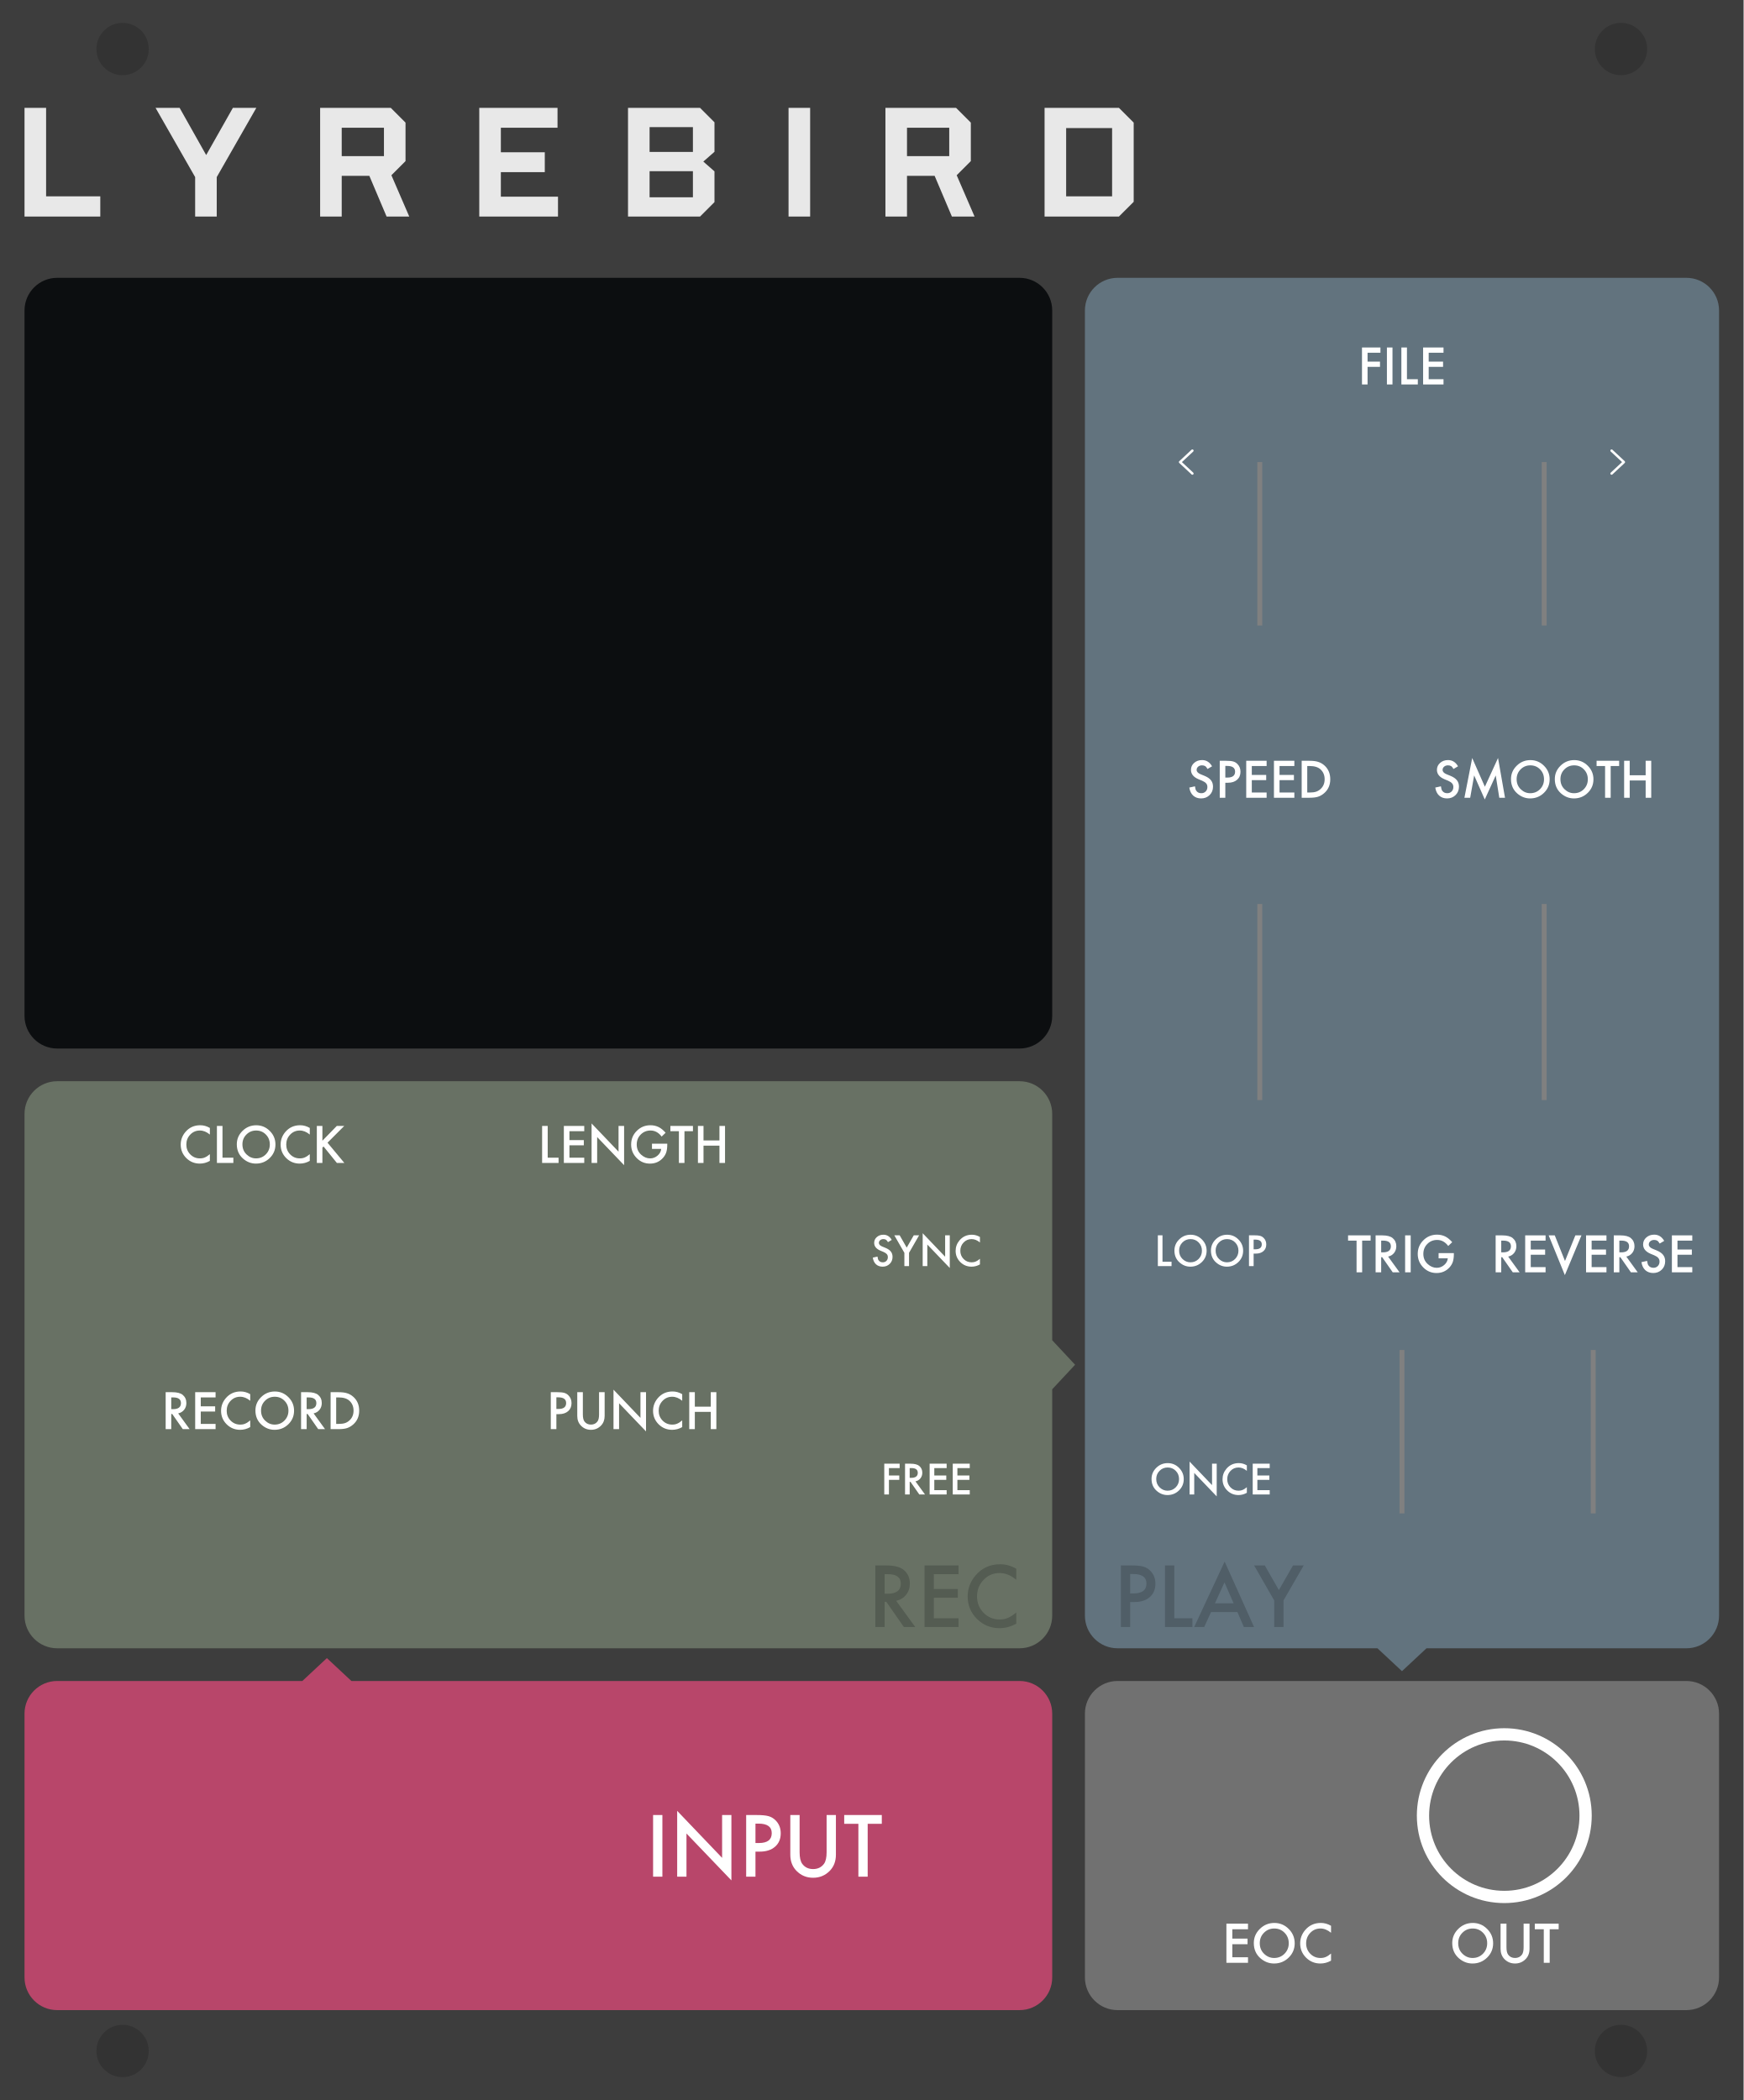
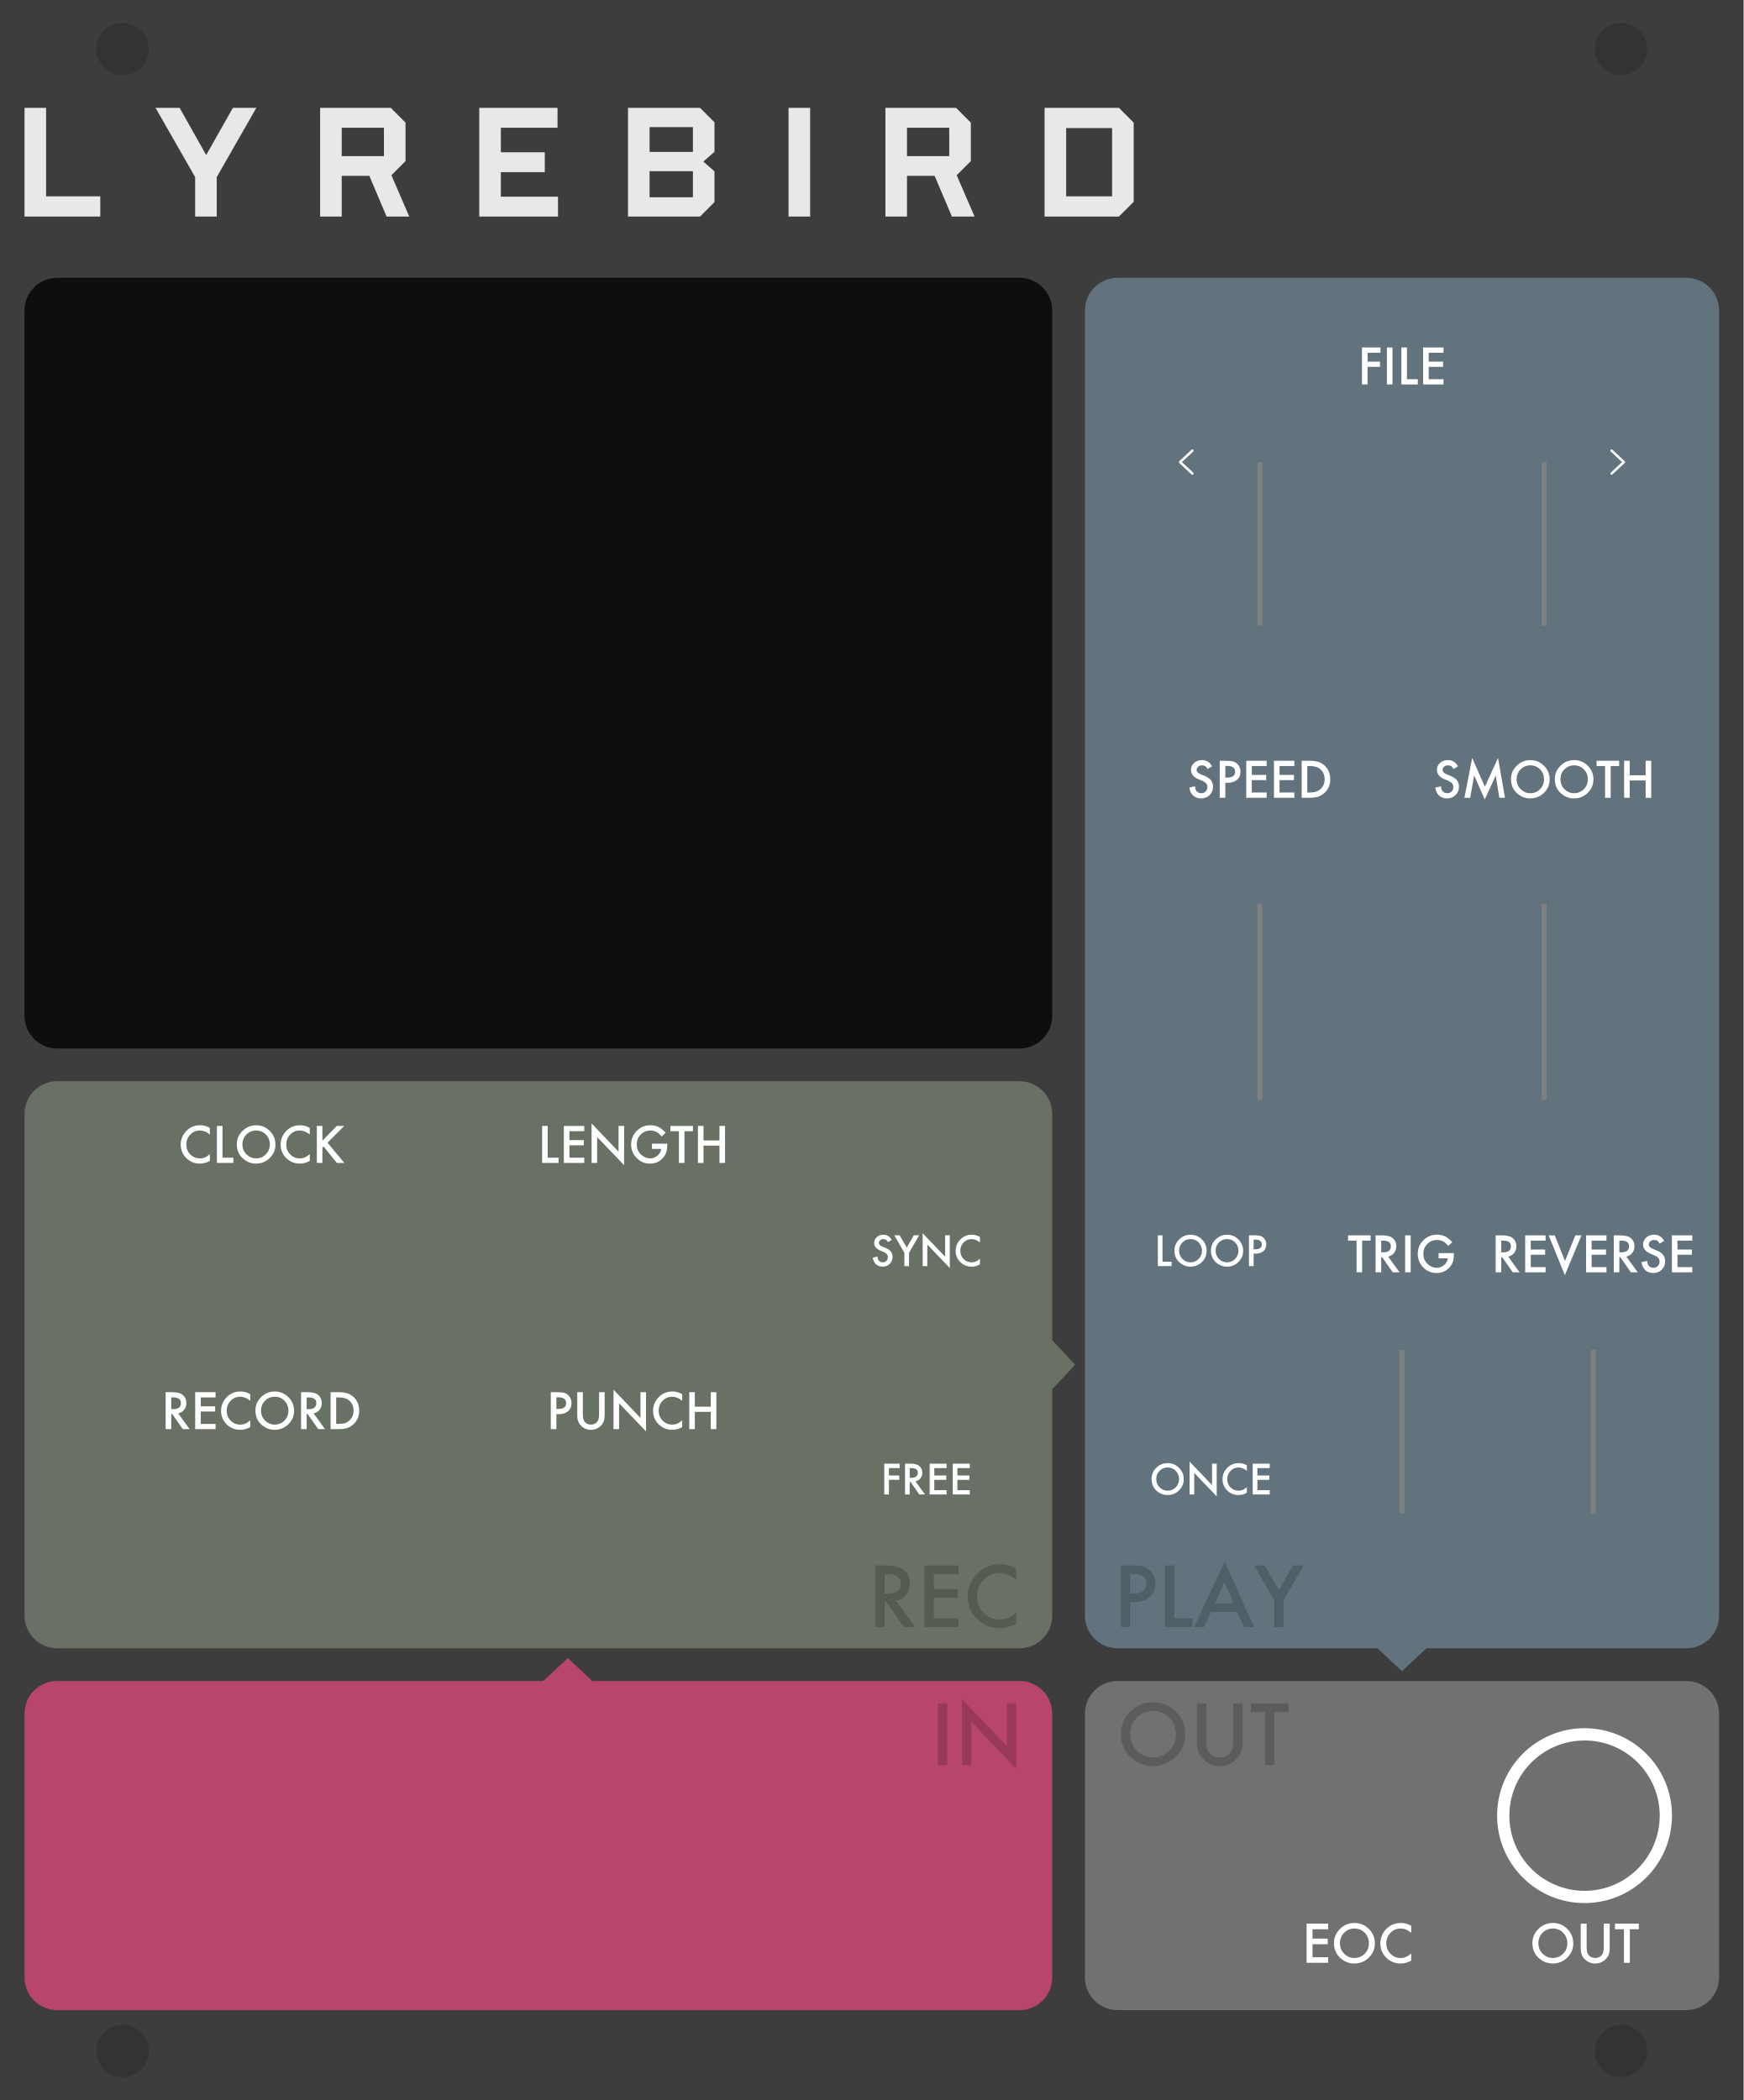
<svg xmlns="http://www.w3.org/2000/svg" version="1.1" width="106.68mm" height="128.5mm" viewBox="0 0 106.68 128.5">
  <g id="panel">
    <rect x="0" y="0" width="106.68" height="128.5" fill="#3d3d3d" />
    <rect class="zone" x="1.50" y="17.00" width="62.88" height="47.16" rx="2.00" fill="#0c0e10" fill-opacity="1.0" />
    <path class="zone" d="M3.5,66.16 H62.38 A2,2 0 0 1 64.38,68.16 V82.01 L65.78,83.51 L64.38,85.01 V98.86 A2,2 0 0 1 62.38,100.86 H3.5 A2,2 0 0 1 1.5,98.86 V68.16 A2,2 0 0 1 3.5,66.16 Z" fill="#8a9a83" fill-opacity="0.55" />
-     <path class="zone" d="M3.5,102.86 H18.5 L20,101.46 L21.5,102.86 H62.38 A2,2 0 0 1 64.38,104.86 V121 A2,2 0 0 1 62.38,123 H3.5 A2,2 0 0 1 1.5,121 V104.86 A2,2 0 0 1 3.5,102.86 Z" fill="#b8466a" fill-opacity="1.0" />
+     <path class="zone" d="M3.5,102.86 H33.24 L34.74,101.46 L36.24,102.86 H62.38 A2,2 0 0 1 64.38,104.86 V121 A2,2 0 0 1 62.38,123 H3.5 A2,2 0 0 1 1.5,121 V104.86 A2,2 0 0 1 3.5,102.86 Z" fill="#b8466a" fill-opacity="1.0" />
    <path class="zone" d="M68.38,17 H103.18 A2,2 0 0 1 105.18,19 V98.86 A2,2 0 0 1 103.18,100.86 H87.28 L85.78,102.26 L84.28,100.86 H68.38 A2,2 0 0 1 66.38,98.86 V19 A2,2 0 0 1 68.38,17 Z" fill="#7f9fb3" fill-opacity="0.55" />
    <rect class="zone" x="66.38" y="102.86" width="38.80" height="20.14" rx="2.00" fill="#9a9a9a" fill-opacity="0.55" />
-     <rect class="zone" x="86.69" y="105.75" width="10.70" height="10.70" rx="5.35" fill="#ffffff" fill-opacity="1.0" />
-     <rect class="zone" x="87.44" y="106.50" width="9.20" height="9.20" rx="4.60" fill="#707070" fill-opacity="1.0" />
+     <rect class="zone" x="91.60" y="105.75" width="10.70" height="10.70" rx="5.35" fill="#ffffff" fill-opacity="1.0" />
+     <rect class="zone" x="92.35" y="106.50" width="9.20" height="9.20" rx="4.60" fill="#707070" fill-opacity="1.0" />
    <circle cx="7.5" cy="3.0" r="1.6" fill="#333333" />
    <circle cx="99.18" cy="3.0" r="1.6" fill="#333333" />
    <circle cx="7.5" cy="125.5" r="1.6" fill="#333333" />
    <circle cx="99.18" cy="125.5" r="1.6" fill="#333333" />
    <rect x="76.93" y="28.275" width="0.3" height="10.0" fill="#808080" />
    <rect x="94.33" y="28.275" width="0.3" height="10.0" fill="#808080" />
    <rect x="76.93" y="55.315" width="0.3" height="12.0" fill="#808080" />
    <rect x="94.33" y="55.315" width="0.3" height="12.0" fill="#808080" />
    <rect x="85.63" y="82.605" width="0.3" height="10.0" fill="#808080" />
    <rect x="97.33" y="82.605" width="0.3" height="10.0" fill="#808080" />
    <path fill="#e8e8e8" d="M1.5 13.25H6.136V12.015H2.821V6.6H1.5Z M11.94 13.25H13.261V10.837L15.683 6.6H14.249L12.615 9.488L10.99 6.6H9.518L11.94 10.837Z M19.587 13.25H20.908V10.761H22.599L23.653 13.25H25.04L23.948 10.723L24.812 9.858V7.503L23.91 6.6H19.587ZM20.908 9.555V7.816H23.492V9.555Z M29.324 13.25H34.141V12.034H30.645V10.533H33.333V9.317H30.645V7.816H34.112V6.6H29.324Z M38.425 13.25H42.833L43.716 12.367V10.486L43.032 9.887L43.716 9.288V7.484L42.833 6.6H38.425ZM39.745 12.072V10.476H42.396V12.072ZM39.745 9.298V7.778H42.396V9.298Z M48.247 13.25H49.568V6.6H48.247Z M54.175 13.25H55.495V10.761H57.186L58.241 13.25H59.628L58.535 10.723L59.4 9.858V7.503L58.497 6.6H54.175ZM55.495 9.555V7.816H58.079V9.555Z M63.912 13.25H68.462L69.365 12.348V7.503L68.462 6.6H63.912ZM65.232 12.015V7.835H68.044V12.015Z" />
    <path fill="#ffffff" d="M12.841 69.02V69.424Q12.545 69.177 12.229 69.177Q11.88 69.177 11.641 69.427Q11.401 69.676 11.401 70.036Q11.401 70.392 11.641 70.637Q11.882 70.882 12.23 70.882Q12.41 70.882 12.536 70.823Q12.607 70.794 12.682 70.744Q12.758 70.694 12.841 70.624V71.035Q12.548 71.201 12.226 71.201Q11.741 71.201 11.398 70.863Q11.057 70.521 11.057 70.039Q11.057 69.607 11.343 69.269Q11.694 68.854 12.252 68.854Q12.557 68.854 12.841 69.02Z M13.613 68.898V70.839H14.278V71.16H13.272V68.898Z M14.489 70.019Q14.489 69.541 14.839 69.199Q15.188 68.856 15.677 68.856Q16.16 68.856 16.506 69.202Q16.853 69.547 16.853 70.032Q16.853 70.52 16.505 70.86Q16.155 71.201 15.659 71.201Q15.221 71.201 14.873 70.898Q14.489 70.562 14.489 70.019ZM14.833 70.023Q14.833 70.398 15.085 70.64Q15.336 70.882 15.664 70.882Q16.02 70.882 16.264 70.636Q16.509 70.387 16.509 70.029Q16.509 69.667 16.267 69.423Q16.027 69.177 15.673 69.177Q15.32 69.177 15.076 69.423Q14.833 69.666 14.833 70.023Z M18.954 69.02V69.424Q18.658 69.177 18.342 69.177Q17.993 69.177 17.754 69.427Q17.514 69.676 17.514 70.036Q17.514 70.392 17.754 70.637Q17.994 70.882 18.343 70.882Q18.523 70.882 18.649 70.823Q18.719 70.794 18.795 70.744Q18.87 70.694 18.954 70.624V71.035Q18.661 71.201 18.339 71.201Q17.854 71.201 17.511 70.863Q17.17 70.521 17.17 70.039Q17.17 69.607 17.455 69.269Q17.807 68.854 18.365 68.854Q18.67 68.854 18.954 69.02Z M19.726 69.801 20.606 68.898H21.062L20.039 69.922L21.068 71.16H20.611L19.796 70.154L19.726 70.224V71.16H19.385V68.898H19.726Z" />
    <path fill="#ffffff" d="M33.511 68.898V70.839H34.176V71.16H33.169V68.898Z M35.747 69.219H34.841V69.763H35.721V70.083H34.841V70.839H35.747V71.16H34.499V68.898H35.747Z M36.196 71.16V68.744L37.845 70.47V68.898H38.186V71.298L36.537 69.577V71.16Z M39.891 69.982H40.826V70.057Q40.826 70.312 40.766 70.508Q40.707 70.69 40.568 70.848Q40.253 71.202 39.767 71.202Q39.292 71.202 38.954 70.86Q38.616 70.515 38.616 70.034Q38.616 69.541 38.96 69.199Q39.304 68.854 39.798 68.854Q40.063 68.854 40.293 68.963Q40.513 69.071 40.725 69.314L40.482 69.547Q40.203 69.177 39.804 69.177Q39.445 69.177 39.202 69.424Q38.958 69.667 38.958 70.034Q38.958 70.411 39.229 70.656Q39.483 70.883 39.779 70.883Q40.031 70.883 40.231 70.713Q40.432 70.542 40.455 70.303H39.891Z M41.879 69.219V71.16H41.538V69.219H41.018V68.898H42.398V69.219Z M43.044 69.783H44.019V68.898H44.361V71.16H44.019V70.104H43.044V71.16H42.703V68.898H43.044Z" />
    <path fill="#ffffff" d="M10.902 86.486 11.603 87.45H11.185L10.539 86.524H10.478V87.45H10.136V85.188H10.536Q10.984 85.188 11.184 85.357Q11.403 85.544 11.403 85.852Q11.403 86.092 11.266 86.265Q11.128 86.438 10.902 86.486ZM10.478 86.227H10.586Q11.071 86.227 11.071 85.856Q11.071 85.509 10.599 85.509H10.478Z M13.19 85.509H12.284V86.053H13.164V86.373H12.284V87.129H13.19V87.45H11.942V85.188H13.19Z M15.31 85.31V85.714Q15.014 85.467 14.698 85.467Q14.349 85.467 14.11 85.717Q13.87 85.966 13.87 86.326Q13.87 86.682 14.11 86.927Q14.351 87.172 14.699 87.172Q14.879 87.172 15.005 87.113Q15.076 87.084 15.151 87.034Q15.227 86.984 15.31 86.914V87.325Q15.017 87.491 14.695 87.491Q14.21 87.491 13.867 87.153Q13.526 86.811 13.526 86.329Q13.526 85.897 13.812 85.559Q14.163 85.144 14.721 85.144Q15.026 85.144 15.31 85.31Z M15.628 86.309Q15.628 85.831 15.978 85.489Q16.327 85.146 16.816 85.146Q17.299 85.146 17.645 85.492Q17.992 85.837 17.992 86.322Q17.992 86.81 17.644 87.15Q17.293 87.491 16.798 87.491Q16.36 87.491 16.012 87.188Q15.628 86.852 15.628 86.309ZM15.972 86.313Q15.972 86.688 16.224 86.93Q16.475 87.172 16.803 87.172Q17.159 87.172 17.403 86.926Q17.648 86.677 17.648 86.319Q17.648 85.957 17.406 85.713Q17.166 85.467 16.812 85.467Q16.458 85.467 16.215 85.713Q15.972 85.956 15.972 86.313Z M19.188 86.486 19.888 87.45H19.47L18.824 86.524H18.763V87.45H18.421V85.188H18.821Q19.27 85.188 19.469 85.357Q19.688 85.544 19.688 85.852Q19.688 86.092 19.551 86.265Q19.413 86.438 19.188 86.486ZM18.763 86.227H18.871Q19.356 86.227 19.356 85.856Q19.356 85.509 18.884 85.509H18.763Z M20.228 87.45V85.188H20.702Q21.043 85.188 21.241 85.256Q21.454 85.322 21.626 85.48Q21.977 85.799 21.977 86.319Q21.977 86.841 21.612 87.163Q21.429 87.324 21.228 87.387Q21.041 87.45 20.696 87.45ZM20.569 87.129H20.723Q20.953 87.129 21.105 87.081Q21.257 87.03 21.38 86.918Q21.632 86.688 21.632 86.319Q21.632 85.947 21.383 85.716Q21.159 85.509 20.723 85.509H20.569Z" />
    <path fill="#ffffff" d="M34.042 86.532V87.45H33.7V85.188H34.087Q34.371 85.188 34.516 85.228Q34.663 85.267 34.774 85.377Q34.969 85.568 34.969 85.858Q34.969 86.168 34.761 86.35Q34.553 86.532 34.2 86.532ZM34.042 86.215H34.169Q34.639 86.215 34.639 85.853Q34.639 85.503 34.154 85.503H34.042Z M35.662 85.188V86.551Q35.662 86.842 35.757 86.977Q35.899 87.172 36.157 87.172Q36.416 87.172 36.558 86.977Q36.653 86.846 36.653 86.551V85.188H36.995V86.644Q36.995 87.002 36.772 87.233Q36.522 87.491 36.157 87.491Q35.792 87.491 35.543 87.233Q35.32 87.002 35.32 86.644V85.188Z M37.537 87.45V85.034L39.186 86.76V85.188H39.527V87.588L37.878 85.867V87.45Z M41.741 85.31V85.714Q41.445 85.467 41.129 85.467Q40.78 85.467 40.541 85.717Q40.301 85.966 40.301 86.326Q40.301 86.682 40.541 86.927Q40.781 87.172 41.13 87.172Q41.31 87.172 41.436 87.113Q41.506 87.084 41.582 87.034Q41.657 86.984 41.741 86.914V87.325Q41.448 87.491 41.126 87.491Q40.641 87.491 40.298 87.153Q39.957 86.811 39.957 86.329Q39.957 85.897 40.242 85.559Q40.594 85.144 41.152 85.144Q41.457 85.144 41.741 85.31Z M42.513 86.073H43.488V85.188H43.83V87.45H43.488V86.394H42.513V87.45H42.171V85.188H42.513Z" />
    <path fill="#ffffff" d="M54.561 75.87 54.331 76.007Q54.266 75.894 54.207 75.86Q54.146 75.821 54.05 75.821Q53.932 75.821 53.853 75.888Q53.775 75.954 53.775 76.054Q53.775 76.192 53.98 76.276L54.168 76.353Q54.398 76.446 54.504 76.58Q54.61 76.714 54.61 76.908Q54.61 77.168 54.437 77.337Q54.262 77.508 54.004 77.508Q53.758 77.508 53.598 77.363Q53.441 77.218 53.402 76.954L53.69 76.891Q53.709 77.057 53.758 77.12Q53.846 77.242 54.015 77.242Q54.148 77.242 54.236 77.153Q54.323 77.064 54.323 76.927Q54.323 76.872 54.308 76.826Q54.293 76.781 54.261 76.742Q54.228 76.704 54.177 76.67Q54.126 76.637 54.055 76.606L53.873 76.53Q53.486 76.367 53.486 76.052Q53.486 75.839 53.648 75.697Q53.811 75.553 54.052 75.553Q54.378 75.553 54.561 75.87Z M55.334 76.66 54.719 75.589H55.046L55.477 76.342L55.909 75.589H56.236L55.619 76.66V77.474H55.334Z M56.454 77.474V75.461L57.828 76.899V75.589H58.112V77.589L56.738 76.154V77.474Z M59.957 75.691V76.027Q59.71 75.821 59.447 75.821Q59.156 75.821 58.957 76.03Q58.757 76.237 58.757 76.538Q58.757 76.834 58.957 77.038Q59.157 77.242 59.448 77.242Q59.598 77.242 59.703 77.193Q59.762 77.169 59.825 77.127Q59.887 77.086 59.957 77.027V77.37Q59.713 77.508 59.444 77.508Q59.04 77.508 58.755 77.226Q58.47 76.942 58.47 76.54Q58.47 76.18 58.708 75.898Q59.001 75.553 59.466 75.553Q59.72 75.553 59.957 75.691Z" />
    <path fill="#ffffff" d="M55.045 89.832H54.389V90.284H55.022V90.552H54.389V91.449H54.104V89.564H55.045Z M56.013 90.646 56.597 91.449H56.249L55.711 90.678H55.659V91.449H55.375V89.564H55.708Q56.082 89.564 56.248 89.705Q56.431 89.861 56.431 90.117Q56.431 90.317 56.316 90.461Q56.201 90.605 56.013 90.646ZM55.659 90.43H55.75Q56.154 90.43 56.154 90.121Q56.154 89.832 55.761 89.832H55.659Z M57.92 89.832H57.165V90.284H57.898V90.552H57.165V91.182H57.92V91.449H56.88V89.564H57.92Z M59.334 89.832H58.578V90.284H59.312V90.552H58.578V91.182H59.334V91.449H58.294V89.564H59.334Z" />
    <path fill="#545c52" d="M54.834 97.954 56.001 99.56H55.305L54.229 98.017H54.126V99.56H53.557V95.79H54.224Q54.971 95.79 55.303 96.071Q55.669 96.384 55.669 96.896Q55.669 97.297 55.44 97.585Q55.21 97.873 54.834 97.954ZM54.126 97.521H54.307Q55.115 97.521 55.115 96.904Q55.115 96.325 54.329 96.325H54.126Z M58.648 96.325H57.136V97.231H58.604V97.766H57.136V99.025H58.648V99.56H56.568V95.79H58.648Z M62.18 95.993V96.667Q61.687 96.254 61.16 96.254Q60.579 96.254 60.181 96.672Q59.78 97.087 59.78 97.687Q59.78 98.281 60.181 98.688Q60.581 99.096 61.162 99.096Q61.463 99.096 61.672 98.998Q61.79 98.95 61.915 98.867Q62.041 98.784 62.18 98.666V99.352Q61.692 99.628 61.155 99.628Q60.347 99.628 59.776 99.064Q59.207 98.496 59.207 97.692Q59.207 96.972 59.683 96.408Q60.269 95.717 61.199 95.717Q61.707 95.717 62.18 95.993Z" />
-     <path fill="#ffffff" d="M40.528 111.063V114.833H39.959V111.063Z M41.433 114.833V110.807L44.182 113.683V111.063H44.751V115.062L42.002 112.194V114.833Z M46.223 113.302V114.833H45.654V111.063H46.299Q46.773 111.063 47.014 111.129Q47.258 111.195 47.444 111.378Q47.769 111.696 47.769 112.179Q47.769 112.697 47.422 113Q47.075 113.302 46.487 113.302ZM46.223 112.775H46.436Q47.219 112.775 47.219 112.172Q47.219 111.588 46.411 111.588H46.223Z M48.924 111.063V113.334Q48.924 113.82 49.082 114.044Q49.319 114.369 49.749 114.369Q50.181 114.369 50.418 114.044Q50.576 113.827 50.576 113.334V111.063H51.145V113.49Q51.145 114.086 50.774 114.472Q50.357 114.901 49.749 114.901Q49.141 114.901 48.726 114.472Q48.355 114.086 48.355 113.49V111.063Z M53.089 111.598V114.833H52.52V111.598H51.653V111.063H53.953V111.598Z" />
+     <path fill="#973957" d="M57.957 104.23V108.0H57.388V104.23Z M58.862 108.0V103.974L61.611 106.85V104.23H62.18V108.229L59.431 105.361V108.0Z" />
    <path fill="#ffffff" d="M84.462 21.584H83.674V22.128H84.435V22.448H83.674V23.525H83.333V21.263H84.462Z M85.199 21.263V23.525H84.858V21.263Z M86.084 21.263V23.204H86.749V23.525H85.743V21.263Z M88.321 21.584H87.414V22.128H88.294V22.448H87.414V23.204H88.321V23.525H87.073V21.263H88.321Z" />
    <path fill="#ffffff" d="M74.16 46.89 73.883 47.054Q73.805 46.919 73.735 46.878Q73.662 46.832 73.546 46.832Q73.404 46.832 73.31 46.912Q73.216 46.991 73.216 47.111Q73.216 47.277 73.463 47.378L73.688 47.47Q73.964 47.582 74.091 47.742Q74.218 47.902 74.218 48.135Q74.218 48.447 74.01 48.651Q73.801 48.856 73.49 48.856Q73.196 48.856 73.004 48.682Q72.815 48.507 72.768 48.191L73.114 48.115Q73.137 48.314 73.196 48.39Q73.301 48.537 73.504 48.537Q73.663 48.537 73.769 48.43Q73.874 48.323 73.874 48.159Q73.874 48.093 73.856 48.038Q73.838 47.983 73.799 47.937Q73.76 47.891 73.698 47.85Q73.637 47.81 73.552 47.773L73.334 47.683Q72.869 47.486 72.869 47.108Q72.869 46.854 73.064 46.682Q73.259 46.509 73.549 46.509Q73.94 46.509 74.16 46.89Z M74.971 47.897V48.815H74.63V46.553H75.017Q75.301 46.553 75.446 46.593Q75.592 46.632 75.704 46.742Q75.899 46.933 75.899 47.223Q75.899 47.533 75.691 47.715Q75.483 47.897 75.13 47.897ZM74.971 47.58H75.099Q75.569 47.58 75.569 47.218Q75.569 46.868 75.084 46.868H74.971Z M77.498 46.874H76.591V47.418H77.472V47.738H76.591V48.494H77.498V48.815H76.25V46.553H77.498Z M79.195 46.874H78.288V47.418H79.168V47.738H78.288V48.494H79.195V48.815H77.946V46.553H79.195Z M79.643 48.815V46.553H80.117Q80.459 46.553 80.656 46.621Q80.869 46.687 81.042 46.845Q81.392 47.164 81.392 47.684Q81.392 48.206 81.027 48.528Q80.844 48.689 80.643 48.752Q80.456 48.815 80.111 48.815ZM79.984 48.494H80.138Q80.368 48.494 80.52 48.446Q80.673 48.395 80.796 48.283Q81.048 48.053 81.048 47.684Q81.048 47.312 80.799 47.081Q80.574 46.874 80.138 46.874H79.984Z" />
    <path fill="#ffffff" d="M89.209 46.89 88.932 47.054Q88.854 46.919 88.784 46.878Q88.711 46.832 88.595 46.832Q88.453 46.832 88.359 46.912Q88.265 46.991 88.265 47.111Q88.265 47.277 88.511 47.378L88.737 47.47Q89.012 47.582 89.14 47.742Q89.267 47.902 89.267 48.135Q89.267 48.447 89.059 48.651Q88.85 48.856 88.539 48.856Q88.245 48.856 88.053 48.682Q87.864 48.507 87.817 48.191L88.163 48.115Q88.186 48.314 88.245 48.39Q88.35 48.537 88.553 48.537Q88.712 48.537 88.818 48.43Q88.923 48.323 88.923 48.159Q88.923 48.093 88.905 48.038Q88.886 47.983 88.848 47.937Q88.809 47.891 88.747 47.85Q88.686 47.81 88.601 47.773L88.383 47.683Q87.918 47.486 87.918 47.108Q87.918 46.854 88.113 46.682Q88.308 46.509 88.598 46.509Q88.989 46.509 89.209 46.89Z M89.6 48.815 90.076 46.383 90.852 48.141 91.657 46.383 92.084 48.815H91.734L91.516 47.45L90.846 48.919L90.196 47.448L89.953 48.815Z M92.45 47.674Q92.45 47.196 92.801 46.854Q93.149 46.511 93.638 46.511Q94.122 46.511 94.468 46.857Q94.815 47.202 94.815 47.687Q94.815 48.175 94.466 48.515Q94.116 48.856 93.621 48.856Q93.183 48.856 92.834 48.553Q92.45 48.217 92.45 47.674ZM92.795 47.678Q92.795 48.053 93.047 48.295Q93.297 48.537 93.625 48.537Q93.981 48.537 94.226 48.291Q94.47 48.042 94.47 47.684Q94.47 47.322 94.229 47.078Q93.989 46.832 93.634 46.832Q93.281 46.832 93.038 47.078Q92.795 47.321 92.795 47.678Z M95.131 47.674Q95.131 47.196 95.481 46.854Q95.83 46.511 96.319 46.511Q96.803 46.511 97.148 46.857Q97.495 47.202 97.495 47.687Q97.495 48.175 97.147 48.515Q96.797 48.856 96.302 48.856Q95.864 48.856 95.515 48.553Q95.131 48.217 95.131 47.674ZM95.475 47.678Q95.475 48.053 95.727 48.295Q95.978 48.537 96.306 48.537Q96.662 48.537 96.907 48.291Q97.151 48.042 97.151 47.684Q97.151 47.322 96.909 47.078Q96.669 46.832 96.315 46.832Q95.962 46.832 95.719 47.078Q95.475 47.321 95.475 47.678Z M98.549 46.874V48.815H98.207V46.874H97.687V46.553H99.067V46.874Z M99.713 47.438H100.689V46.553H101.03V48.815H100.689V47.759H99.713V48.815H99.372V46.553H99.713Z" />
    <path fill="#ffffff" d="M83.343 75.914V77.855H83.001V75.914H82.481V75.593H83.861V75.914Z M84.932 76.891 85.632 77.855H85.215L84.569 76.929H84.507V77.855H84.166V75.593H84.566Q85.014 75.593 85.213 75.762Q85.433 75.949 85.433 76.257Q85.433 76.497 85.295 76.67Q85.157 76.843 84.932 76.891ZM84.507 76.632H84.615Q85.1 76.632 85.1 76.261Q85.1 75.914 84.629 75.914H84.507Z M86.313 75.593V77.855H85.972V75.593Z M88.02 76.677H88.954V76.752Q88.954 77.007 88.894 77.203Q88.836 77.385 88.697 77.543Q88.382 77.897 87.895 77.897Q87.421 77.897 87.082 77.555Q86.744 77.21 86.744 76.729Q86.744 76.236 87.088 75.894Q87.432 75.549 87.926 75.549Q88.191 75.549 88.421 75.658Q88.641 75.766 88.853 76.009L88.61 76.242Q88.332 75.872 87.932 75.872Q87.573 75.872 87.33 76.119Q87.087 76.362 87.087 76.729Q87.087 77.106 87.358 77.351Q87.611 77.578 87.907 77.578Q88.159 77.578 88.36 77.408Q88.56 77.237 88.584 76.998H88.02Z" />
    <path fill="#ffffff" d="M92.278 76.891 92.978 77.855H92.56L91.914 76.929H91.853V77.855H91.511V75.593H91.911Q92.36 75.593 92.559 75.762Q92.779 75.949 92.779 76.257Q92.779 76.497 92.641 76.67Q92.503 76.843 92.278 76.891ZM91.853 76.632H91.961Q92.446 76.632 92.446 76.261Q92.446 75.914 91.974 75.914H91.853Z M94.566 75.914H93.659V76.458H94.539V76.778H93.659V77.534H94.566V77.855H93.318V75.593H94.566Z M95.128 75.593 95.754 77.161 96.388 75.593H96.761L95.746 78.025L94.755 75.593Z M98.291 75.914H97.384V76.458H98.264V76.778H97.384V77.534H98.291V77.855H97.043V75.593H98.291Z M99.505 76.891 100.205 77.855H99.788L99.142 76.929H99.08V77.855H98.739V75.593H99.139Q99.587 75.593 99.786 75.762Q100.006 75.949 100.006 76.257Q100.006 76.497 99.868 76.67Q99.731 76.843 99.505 76.891ZM99.08 76.632H99.189Q99.674 76.632 99.674 76.261Q99.674 75.914 99.202 75.914H99.08Z M101.824 75.93 101.547 76.094Q101.47 75.959 101.399 75.918Q101.326 75.872 101.21 75.872Q101.068 75.872 100.974 75.952Q100.881 76.031 100.881 76.151Q100.881 76.317 101.127 76.418L101.352 76.51Q101.628 76.622 101.755 76.782Q101.883 76.942 101.883 77.175Q101.883 77.487 101.675 77.691Q101.465 77.896 101.155 77.896Q100.86 77.896 100.668 77.722Q100.479 77.547 100.432 77.231L100.778 77.155Q100.802 77.354 100.86 77.43Q100.966 77.577 101.168 77.577Q101.327 77.577 101.433 77.47Q101.538 77.363 101.538 77.199Q101.538 77.133 101.52 77.078Q101.502 77.023 101.463 76.977Q101.424 76.931 101.363 76.89Q101.301 76.85 101.216 76.813L100.998 76.723Q100.533 76.526 100.533 76.148Q100.533 75.894 100.728 75.722Q100.923 75.549 101.213 75.549Q101.604 75.549 101.824 75.93Z M103.542 75.914H102.636V76.458H103.516V76.778H102.636V77.534H103.542V77.855H102.294V75.593H103.542Z" />
    <path fill="#ffffff" d="M71.127 75.589V77.207H71.681V77.474H70.843V75.589Z M71.857 76.523Q71.857 76.125 72.149 75.839Q72.439 75.554 72.847 75.554Q73.25 75.554 73.538 75.842Q73.827 76.13 73.827 76.534Q73.827 76.941 73.537 77.224Q73.245 77.508 72.832 77.508Q72.467 77.508 72.177 77.255Q71.857 76.976 71.857 76.523ZM72.144 76.527Q72.144 76.839 72.354 77.041Q72.563 77.242 72.836 77.242Q73.133 77.242 73.337 77.037Q73.54 76.829 73.54 76.532Q73.54 76.23 73.339 76.026Q73.139 75.821 72.843 75.821Q72.549 75.821 72.347 76.026Q72.144 76.229 72.144 76.527Z M74.091 76.523Q74.091 76.125 74.383 75.839Q74.673 75.554 75.081 75.554Q75.484 75.554 75.772 75.842Q76.061 76.13 76.061 76.534Q76.061 76.941 75.771 77.224Q75.479 77.508 75.066 77.508Q74.701 77.508 74.411 77.255Q74.091 76.976 74.091 76.523ZM74.378 76.527Q74.378 76.839 74.588 77.041Q74.797 77.242 75.07 77.242Q75.367 77.242 75.57 77.037Q75.774 76.829 75.774 76.532Q75.774 76.23 75.573 76.026Q75.373 75.821 75.077 75.821Q74.783 75.821 74.58 76.026Q74.378 76.229 74.378 76.527Z M76.703 76.709V77.474H76.419V75.589H76.741Q76.978 75.589 77.099 75.622Q77.221 75.655 77.314 75.747Q77.476 75.905 77.476 76.147Q77.476 76.406 77.303 76.557Q77.129 76.709 76.835 76.709ZM76.703 76.445H76.809Q77.201 76.445 77.201 76.143Q77.201 75.852 76.797 75.852H76.703Z" />
    <path fill="#ffffff" d="M70.457 90.498Q70.457 90.1 70.749 89.814Q71.039 89.529 71.447 89.529Q71.85 89.529 72.138 89.817Q72.427 90.105 72.427 90.509Q72.427 90.916 72.137 91.199Q71.845 91.483 71.432 91.483Q71.067 91.483 70.777 91.23Q70.457 90.951 70.457 90.498ZM70.744 90.502Q70.744 90.814 70.954 91.016Q71.163 91.217 71.436 91.217Q71.733 91.217 71.936 91.012Q72.14 90.804 72.14 90.507Q72.14 90.205 71.939 90.001Q71.739 89.796 71.443 89.796Q71.149 89.796 70.946 90.001Q70.744 90.204 70.744 90.502Z M72.785 91.449V89.436L74.159 90.874V89.564H74.444V91.564L73.069 90.129V91.449Z M76.288 89.666V90.002Q76.042 89.796 75.778 89.796Q75.487 89.796 75.288 90.005Q75.088 90.212 75.088 90.513Q75.088 90.809 75.288 91.013Q75.489 91.217 75.779 91.217Q75.929 91.217 76.034 91.168Q76.093 91.144 76.156 91.102Q76.219 91.061 76.288 91.002V91.345Q76.044 91.483 75.776 91.483Q75.372 91.483 75.086 91.201Q74.801 90.917 74.801 90.515Q74.801 90.155 75.039 89.873Q75.332 89.528 75.798 89.528Q76.051 89.528 76.288 89.666Z M77.687 89.832H76.932V90.284H77.665V90.552H76.932V91.182H77.687V91.449H76.647V89.564H77.687Z" />
    <path fill="#505e67" d="M69.149 98.029V99.56H68.58V95.79H69.225Q69.698 95.79 69.94 95.856Q70.184 95.922 70.37 96.105Q70.694 96.423 70.694 96.906Q70.694 97.424 70.348 97.727Q70.001 98.029 69.413 98.029ZM69.149 97.502H69.361Q70.145 97.502 70.145 96.899Q70.145 96.315 69.337 96.315H69.149Z M71.849 95.79V99.025H72.958V99.56H71.28V95.79Z M75.711 98.644H74.098L73.678 99.56H73.065L74.93 95.554L76.73 99.56H76.107ZM75.48 98.11 74.92 96.828 74.335 98.11Z M77.962 97.932 76.732 95.79H77.386L78.248 97.297L79.112 95.79H79.767L78.531 97.932V99.56H77.962Z" />
-     <path fill="#ffffff" d="M76.359 118.051H75.4V118.626H76.331V118.966H75.4V119.765H76.359V120.105H75.038V117.711H76.359Z M76.714 118.897Q76.714 118.392 77.085 118.029Q77.454 117.666 77.971 117.666Q78.483 117.666 78.849 118.032Q79.216 118.398 79.216 118.911Q79.216 119.428 78.847 119.787Q78.477 120.148 77.953 120.148Q77.489 120.148 77.12 119.827Q76.714 119.472 76.714 118.897ZM77.079 118.902Q77.079 119.299 77.345 119.555Q77.61 119.81 77.958 119.81Q78.334 119.81 78.593 119.55Q78.852 119.286 78.852 118.908Q78.852 118.525 78.596 118.266Q78.342 118.006 77.967 118.006Q77.593 118.006 77.336 118.266Q77.079 118.524 77.079 118.902Z M81.439 117.84V118.268Q81.126 118.006 80.791 118.006Q80.422 118.006 80.17 118.271Q79.916 118.535 79.916 118.916Q79.916 119.293 80.17 119.552Q80.424 119.81 80.793 119.81Q80.984 119.81 81.117 119.748Q81.191 119.717 81.271 119.665Q81.351 119.612 81.439 119.538V119.973Q81.129 120.148 80.788 120.148Q80.275 120.148 79.912 119.79Q79.551 119.429 79.551 118.919Q79.551 118.462 79.854 118.104Q80.226 117.665 80.816 117.665Q81.139 117.665 81.439 117.84Z" />
-     <path fill="#ffffff" d="M88.855 118.897Q88.855 118.392 89.226 118.029Q89.595 117.666 90.113 117.666Q90.624 117.666 90.99 118.032Q91.357 118.398 91.357 118.911Q91.357 119.428 90.988 119.787Q90.618 120.148 90.094 120.148Q89.63 120.148 89.261 119.827Q88.855 119.472 88.855 118.897ZM89.22 118.902Q89.22 119.299 89.486 119.555Q89.751 119.81 90.099 119.81Q90.475 119.81 90.734 119.55Q90.993 119.286 90.993 118.908Q90.993 118.525 90.737 118.266Q90.483 118.006 90.108 118.006Q89.734 118.006 89.477 118.266Q89.22 118.524 89.22 118.902Z M92.173 117.711V119.153Q92.173 119.462 92.274 119.604Q92.424 119.81 92.697 119.81Q92.971 119.81 93.122 119.604Q93.222 119.466 93.222 119.153V117.711H93.584V119.252Q93.584 119.631 93.348 119.876Q93.083 120.148 92.697 120.148Q92.311 120.148 92.047 119.876Q91.812 119.631 91.812 119.252V117.711Z M94.818 118.051V120.105H94.456V118.051H93.906V117.711H95.367V118.051Z" />
+     <path fill="#ffffff" d="M81.264 118.051H80.305V118.626H81.236V118.966H80.305V119.765H81.264V120.105H79.943V117.711H81.264Z M81.619 118.897Q81.619 118.392 81.99 118.029Q82.359 117.666 82.876 117.666Q83.388 117.666 83.754 118.032Q84.121 118.398 84.121 118.911Q84.121 119.428 83.752 119.787Q83.382 120.148 82.858 120.148Q82.394 120.148 82.025 119.827Q81.619 119.472 81.619 118.897ZM81.984 118.902Q81.984 119.299 82.25 119.555Q82.515 119.81 82.863 119.81Q83.239 119.81 83.498 119.55Q83.757 119.286 83.757 118.908Q83.757 118.525 83.501 118.266Q83.247 118.006 82.872 118.006Q82.498 118.006 82.241 118.266Q81.984 118.524 81.984 118.902Z M86.344 117.84V118.268Q86.031 118.006 85.696 118.006Q85.327 118.006 85.075 118.271Q84.821 118.535 84.821 118.916Q84.821 119.293 85.075 119.552Q85.329 119.81 85.698 119.81Q85.889 119.81 86.022 119.748Q86.096 119.717 86.176 119.665Q86.256 119.612 86.344 119.538V119.973Q86.034 120.148 85.693 120.148Q85.18 120.148 84.817 119.79Q84.456 119.429 84.456 118.919Q84.456 118.462 84.759 118.104Q85.131 117.665 85.721 117.665Q86.044 117.665 86.344 117.84Z" />
+     <path fill="#ffffff" d="M93.76 118.897Q93.76 118.392 94.131 118.029Q94.5 117.666 95.018 117.666Q95.529 117.666 95.895 118.032Q96.262 118.398 96.262 118.911Q96.262 119.428 95.893 119.787Q95.523 120.148 94.999 120.148Q94.535 120.148 94.166 119.827Q93.76 119.472 93.76 118.897ZM94.125 118.902Q94.125 119.299 94.391 119.555Q94.656 119.81 95.004 119.81Q95.38 119.81 95.639 119.55Q95.898 119.286 95.898 118.908Q95.898 118.525 95.642 118.266Q95.388 118.006 95.013 118.006Q94.639 118.006 94.382 118.266Q94.125 118.524 94.125 118.902Z M97.078 117.711V119.153Q97.078 119.462 97.179 119.604Q97.329 119.81 97.602 119.81Q97.876 119.81 98.027 119.604Q98.127 119.466 98.127 119.153V117.711H98.489V119.252Q98.489 119.631 98.253 119.876Q97.988 120.148 97.602 120.148Q97.216 120.148 96.952 119.876Q96.717 119.631 96.717 119.252V117.711Z M99.723 118.051V120.105H99.361V118.051H98.811V117.711H100.272V118.051Z" />
+     <path fill="#5c5c5c" d="M68.58 106.098Q68.58 105.302 69.163 104.731Q69.744 104.16 70.56 104.16Q71.365 104.16 71.942 104.736Q72.52 105.312 72.52 106.12Q72.52 106.933 71.939 107.5Q71.356 108.068 70.53 108.068Q69.801 108.068 69.219 107.563Q68.58 107.004 68.58 106.098ZM69.154 106.105Q69.154 106.73 69.573 107.133Q69.991 107.536 70.538 107.536Q71.131 107.536 71.539 107.126Q71.947 106.711 71.947 106.115Q71.947 105.512 71.544 105.104Q71.143 104.694 70.552 104.694Q69.964 104.694 69.559 105.104Q69.154 105.51 69.154 106.105Z M73.804 104.23V106.501Q73.804 106.987 73.963 107.211Q74.2 107.536 74.63 107.536Q75.062 107.536 75.299 107.211Q75.457 106.994 75.457 106.501V104.23H76.026V106.657Q76.026 107.253 75.655 107.639Q75.238 108.068 74.63 108.068Q74.022 108.068 73.607 107.639Q73.236 107.253 73.236 106.657V104.23Z M77.969 104.765V108.0H77.401V104.765H76.534V104.23H78.834V104.765Z" />
  </g>
  <g id="glyphs">
    <polyline points="72.955,27.575 72.205,28.275 72.955,28.975" fill="none" stroke="#ffffff" stroke-width="0.15" stroke-linecap="round" stroke-linejoin="round" />
    <polyline points="98.605,27.575 99.355,28.275 98.605,28.975" fill="none" stroke="#ffffff" stroke-width="0.15" stroke-linecap="round" stroke-linejoin="round" />
  </g>
  <g id="components" style="display:none">
    <rect id="SCREEN#Widget" x="1.5" y="17.0" width="62.88" height="47.16" fill="#ffff00" />
    <circle id="BPM_PARAM#RoundBlackKnob" cx="10.75" cy="77.66" r="2" fill="#ff0000" />
    <circle id="CLOCK_INPUT#PJ301MPort" cx="21.25" cy="77.66" r="2" fill="#00ff00" />
    <circle id="LENGTH_PARAM#RoundBlackSnapKnob" cx="38.765" cy="77.66" r="2" fill="#ff0000" />
    <circle id="RECORD_PARAM#VCVBezel" cx="11.75" cy="94.15" r="2" fill="#ff0000" />
    <circle id="RECORD_INPUT#PJ301MPort" cx="20.25" cy="94.15" r="2" fill="#00ff00" />
    <circle id="PUNCH_PARAM#VCVBezel" cx="34.515" cy="94.15" r="2" fill="#ff0000" />
    <circle id="PUNCH_INPUT#PJ301MPort" cx="43.015" cy="94.15" r="2" fill="#00ff00" />
    <circle id="TIME_PARAM#CKSS" cx="56.68" cy="83.51" r="2" fill="#ff0000" />
-     <circle id="GESTURE_PARAM#RoundBigBlackKnob" cx="12.0" cy="112.93" r="2" fill="#ff0000" />
-     <circle id="CV_INPUT#PJ301MPort" cx="28.0" cy="112.93" r="2" fill="#00ff00" />
+     <circle id="GESTURE_PARAM#RoundBigBlackKnob" cx="26.74" cy="112.93" r="2" fill="#ff0000" />
+     <circle id="CV_INPUT#PJ301MPort" cx="42.74" cy="112.93" r="2" fill="#00ff00" />
    <circle id="FILE_PREV_PARAM#TL1105" cx="77.08" cy="28.275" r="2" fill="#ff0000" />
    <circle id="SAVE_PARAM#VCVButton" cx="85.78" cy="28.275" r="2" fill="#ff0000" />
    <circle id="FILE_NEXT_PARAM#TL1105" cx="94.48" cy="28.275" r="2" fill="#ff0000" />
    <circle id="FILE_PREV_INPUT#PJ301MPort" cx="77.08" cy="38.275" r="2" fill="#00ff00" />
    <circle id="FILE_NEXT_INPUT#PJ301MPort" cx="94.48" cy="38.275" r="2" fill="#00ff00" />
    <circle id="SPEED_PARAM#RoundBlackKnob" cx="77.08" cy="55.315" r="2" fill="#ff0000" />
    <circle id="SMOOTH_PARAM#RoundBlackKnob" cx="94.48" cy="55.315" r="2" fill="#ff0000" />
    <circle id="SPEED_INPUT#PJ301MPort" cx="77.08" cy="67.315" r="2" fill="#00ff00" />
    <circle id="SMOOTH_INPUT#PJ301MPort" cx="94.48" cy="67.315" r="2" fill="#00ff00" />
    <circle id="TRIG_PARAM#VCVButton" cx="85.78" cy="82.605" r="2" fill="#ff0000" />
    <circle id="REVERSE_PARAM#VCVButton" cx="97.48" cy="82.605" r="2" fill="#ff0000" />
    <circle id="TRIG_INPUT#PJ301MPort" cx="85.78" cy="92.605" r="2" fill="#00ff00" />
    <circle id="REVERSE_INPUT#PJ301MPort" cx="97.48" cy="92.605" r="2" fill="#00ff00" />
    <circle id="PLAY_PARAM#CKSS" cx="74.08" cy="83.51" r="2" fill="#ff0000" />
-     <circle id="EOC_OUTPUT#PJ301MPort" cx="78.18" cy="111.105" r="2" fill="#0000ff" />
-     <circle id="MAIN_OUTPUT#PJ301MPort" cx="92.045" cy="111.105" r="2" fill="#0000ff" />
+     <circle id="EOC_OUTPUT#PJ301MPort" cx="83.085" cy="111.105" r="2" fill="#0000ff" />
+     <circle id="MAIN_OUTPUT#PJ301MPort" cx="96.95" cy="111.105" r="2" fill="#0000ff" />
  </g>
</svg>
